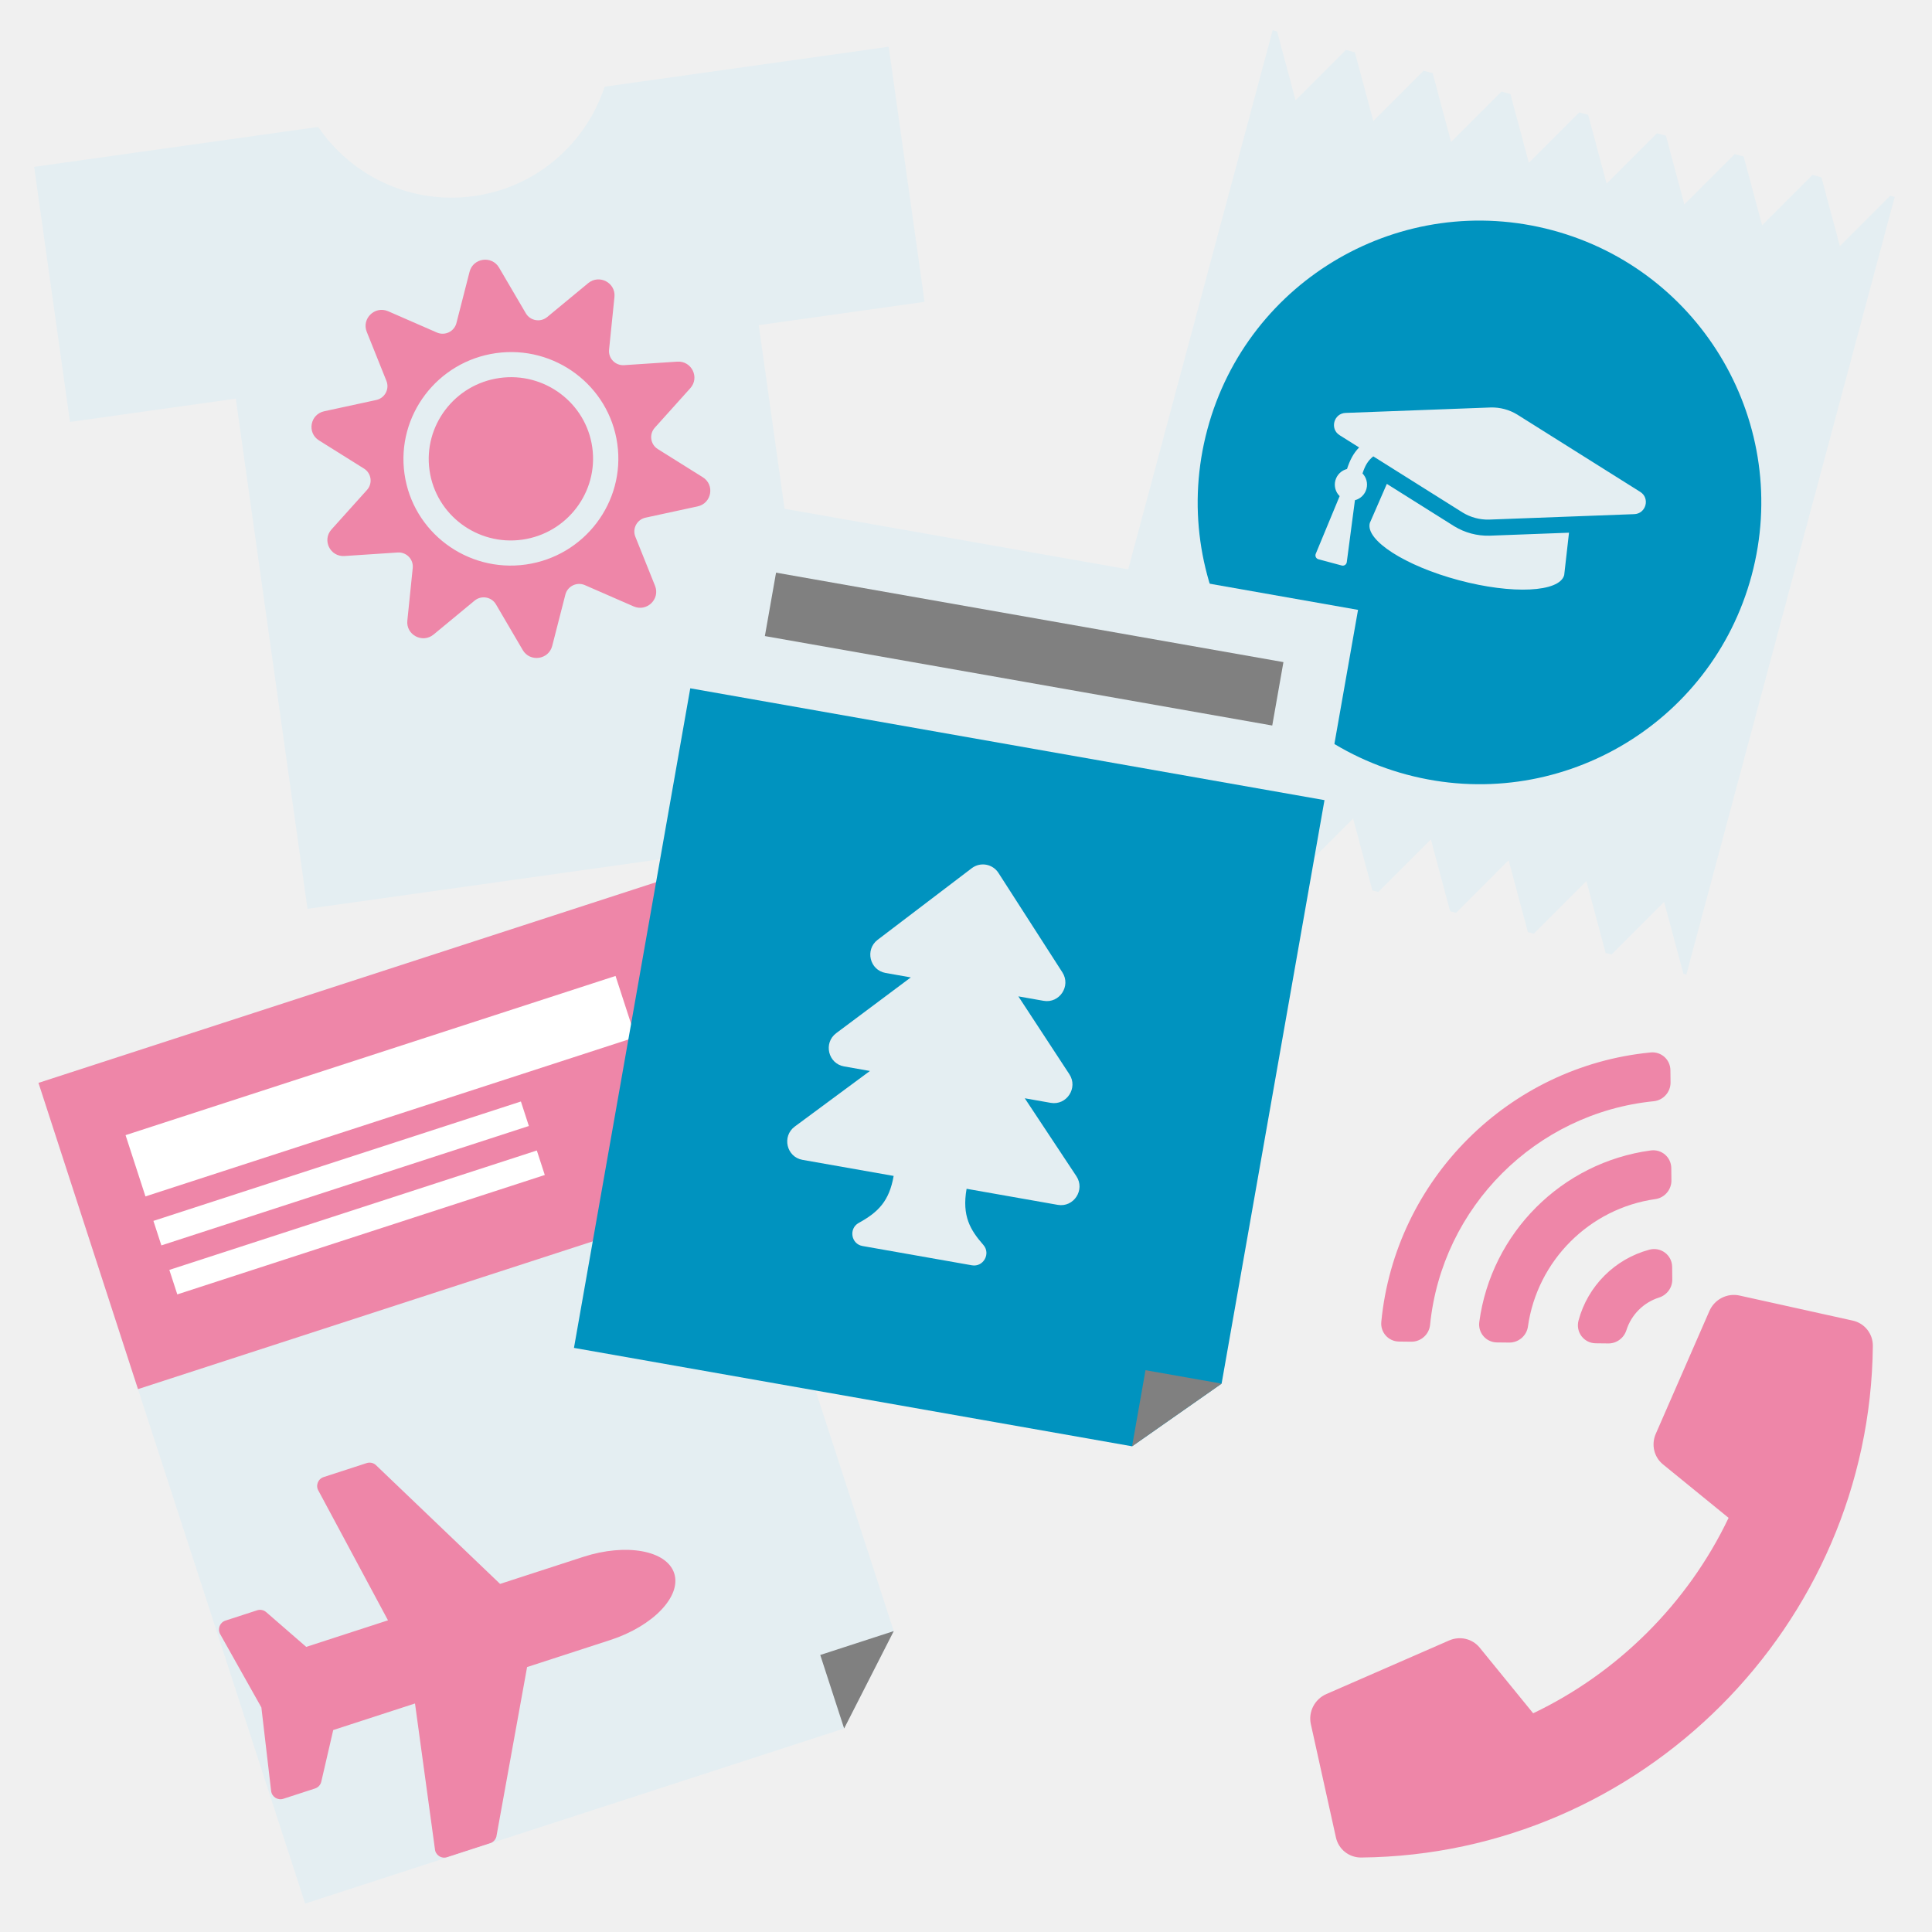
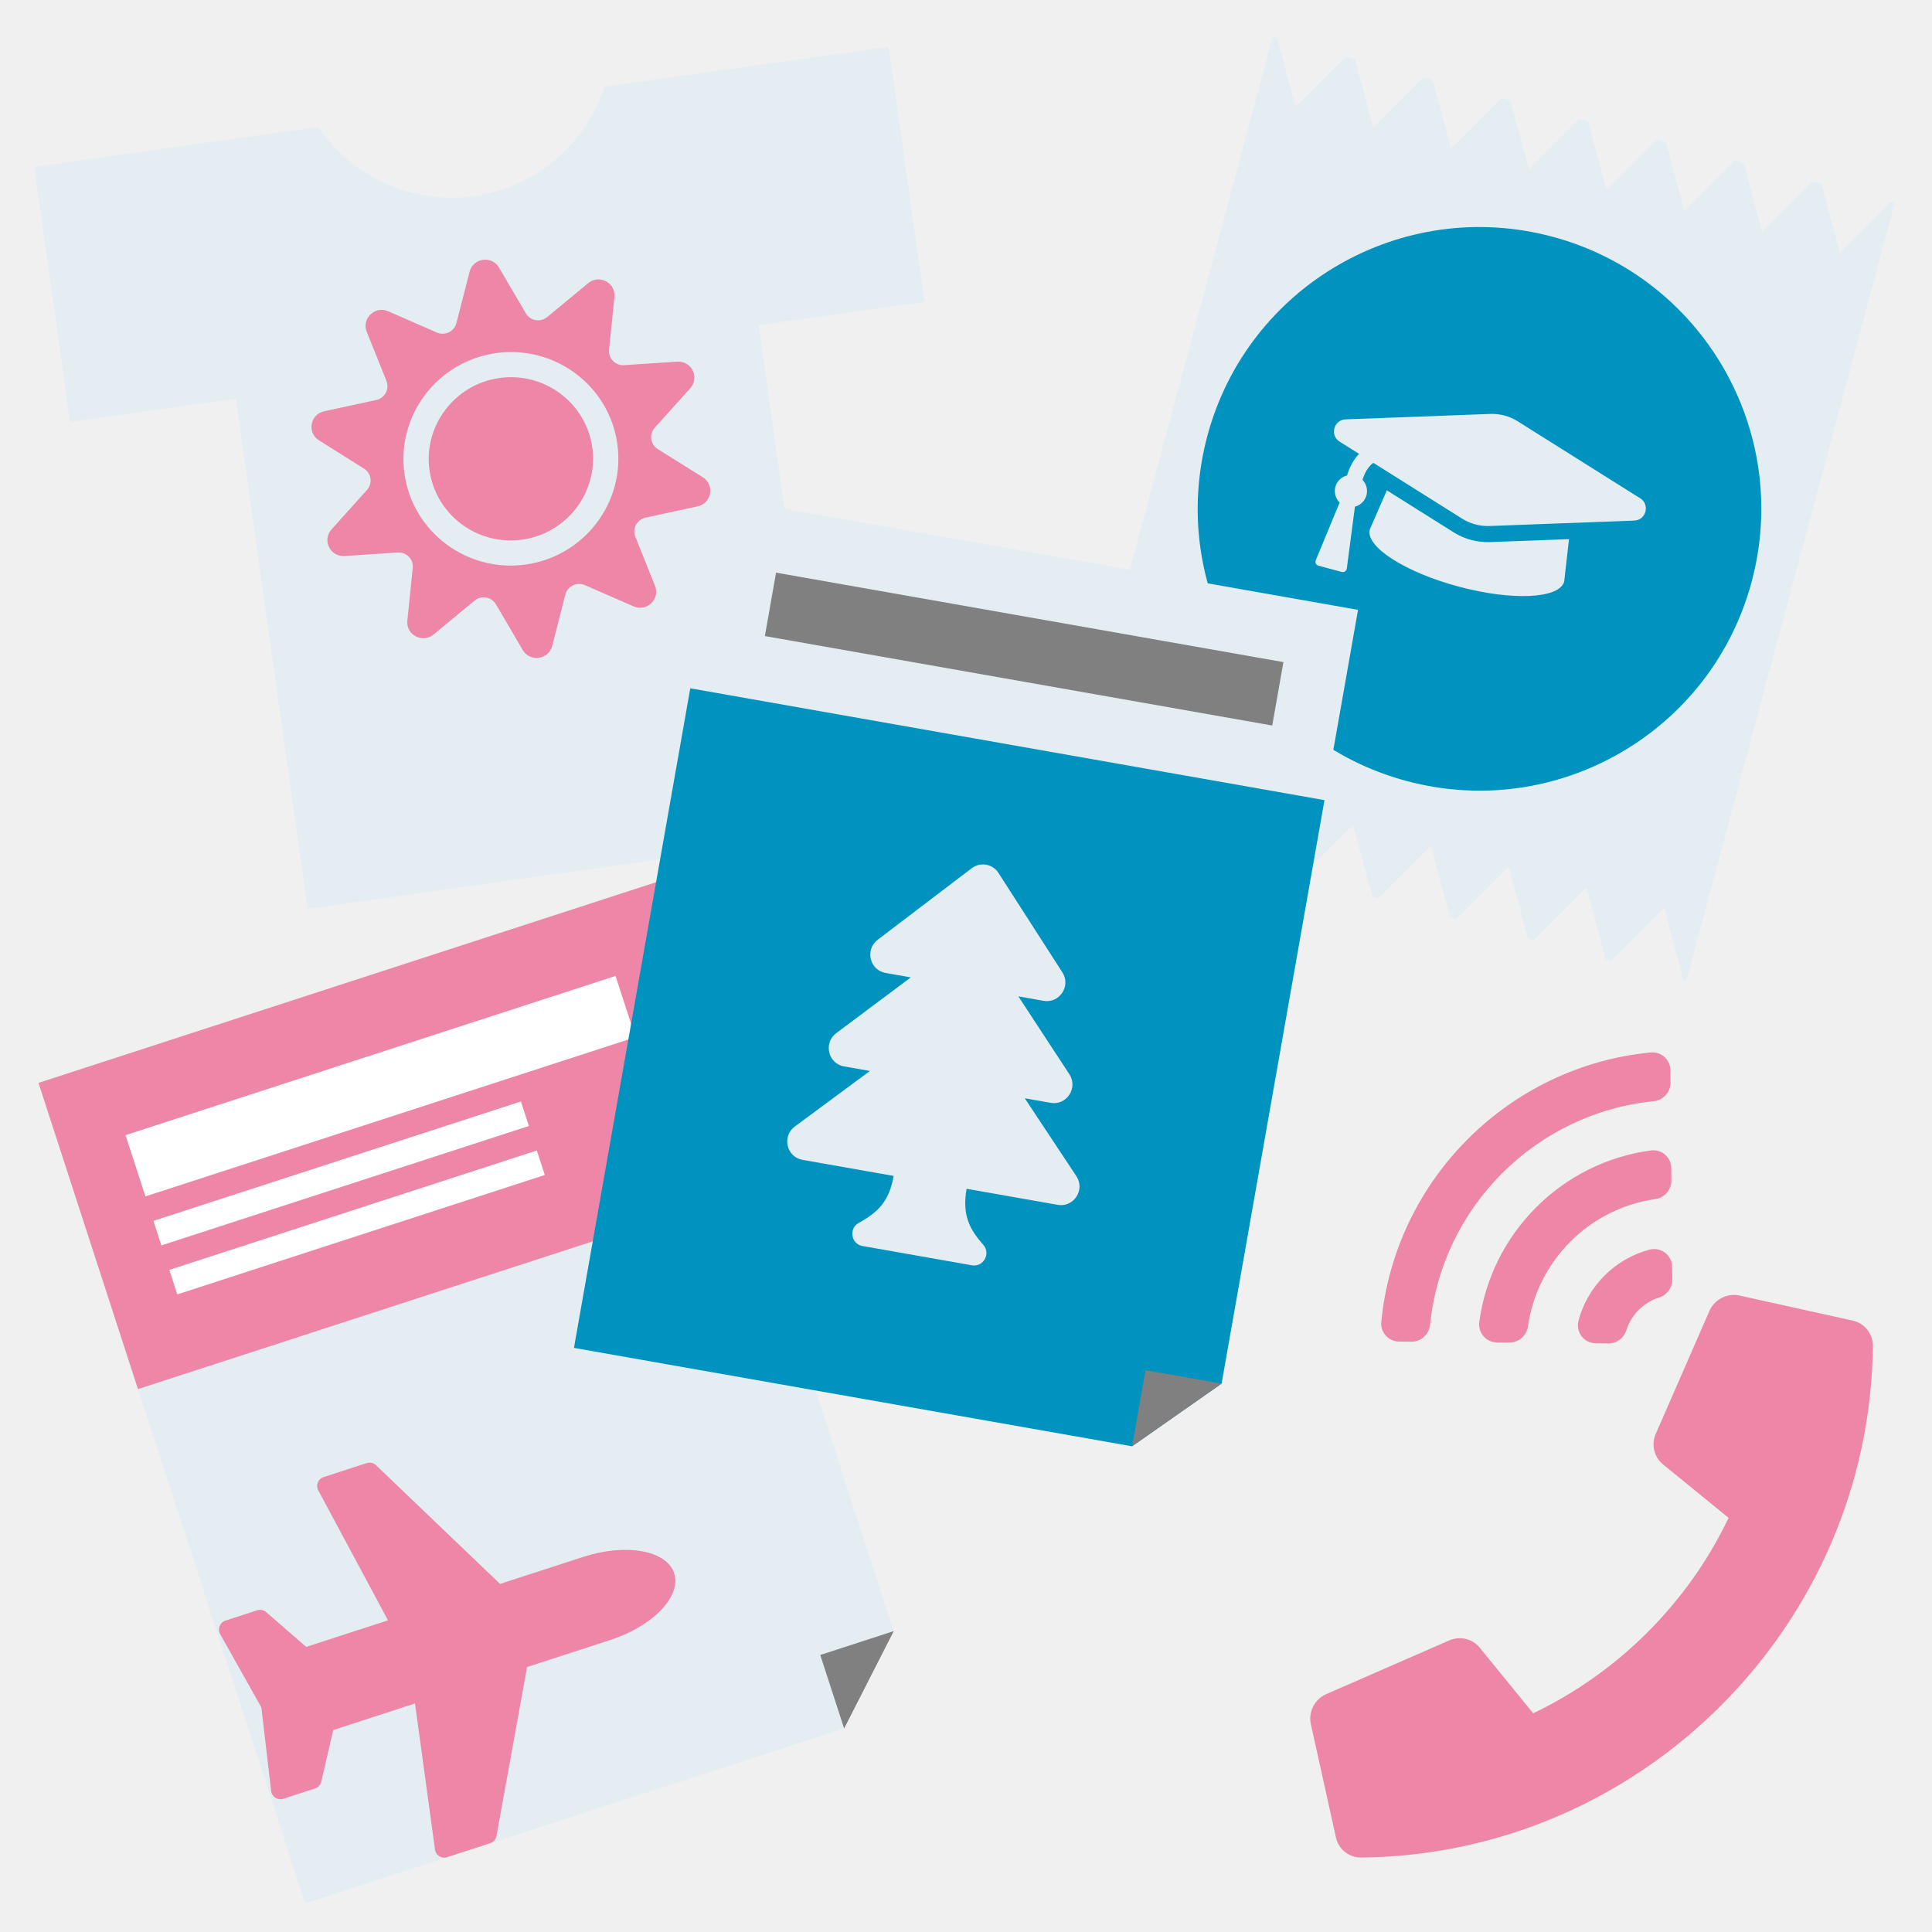
- <svg xmlns="http://www.w3.org/2000/svg" xmlns:xlink="http://www.w3.org/1999/xlink" width="300" height="300" viewBox="0 0 300 300">
+ <svg xmlns="http://www.w3.org/2000/svg" xmlns:xlink="http://www.w3.org/1999/xlink" width="100%" height="100%" viewBox="0 0 300 300">
  <defs>
-     <path id="journeyimage04-a" d="M69.311,25.541 L72.442,33.145 C72.959,34.401 74.487,34.894 75.649,34.18 L82.681,29.856 C84.582,28.688 86.952,30.398 86.421,32.555 L84.454,40.535 C84.129,41.852 85.074,43.144 86.436,43.244 L94.684,43.852 C96.913,44.016 97.819,46.784 96.112,48.218 L89.799,53.525 C88.757,54.402 88.757,55.998 89.799,56.874 L96.113,62.182 C97.819,63.616 96.913,66.384 94.684,66.548 L86.436,67.156 C85.074,67.256 84.129,68.548 84.454,69.865 L86.421,77.845 C86.952,80.002 84.582,81.712 82.681,80.544 L75.649,76.22 C74.488,75.506 72.959,75.999 72.442,77.255 L69.311,84.859 C68.465,86.914 65.535,86.914 64.689,84.859 L61.558,77.255 C61.041,75.999 59.513,75.506 58.352,76.22 L51.319,80.544 C49.418,81.712 47.048,80.002 47.579,77.845 L49.546,69.865 C49.871,68.548 48.926,67.256 47.564,67.156 L39.316,66.548 C37.087,66.384 36.181,63.616 37.888,62.182 L44.201,56.875 C45.243,55.998 45.243,54.402 44.201,53.526 L37.887,48.218 C36.181,46.784 37.087,44.016 39.316,43.852 L47.564,43.244 C48.926,43.144 49.871,41.852 49.546,40.535 L47.579,32.555 C47.048,30.398 49.418,28.688 51.319,29.856 L58.351,34.18 C59.513,34.894 61.041,34.401 61.558,33.145 L64.689,25.541 C65.535,23.486 68.465,23.486 69.311,25.541 Z M83.687,55.2 C83.687,46.06 76.201,38.625 67,38.625 C57.799,38.625 50.313,46.06 50.313,55.2 C50.313,64.339 57.799,71.775 67,71.775 C76.201,71.775 83.687,64.339 83.687,55.2 Z M79.761,55.2 C79.761,62.189 74.036,67.875 67,67.875 C59.964,67.875 54.239,62.189 54.239,55.2 C54.239,48.211 59.964,42.525 67,42.525 C74.036,42.525 79.761,48.211 79.761,55.2 Z" />
-     <polygon id="journeyimage04-b" points=".649 .103 100.649 .103 100.649 122.103 88.649 134.103 .649 134.103" />
+     <path id="journeyimage4-a" d="M72.493,34.555 L76.652,41.649 C77.338,42.821 78.921,43.096 79.971,42.228 L86.334,36.967 C88.053,35.546 90.638,36.91 90.412,39.119 L89.575,47.295 C89.437,48.645 90.552,49.792 91.914,49.702 L100.167,49.156 C102.398,49.009 103.679,51.623 102.189,53.281 L96.676,59.415 C95.766,60.428 95.988,62.009 97.142,62.732 L104.133,67.109 C106.022,68.292 105.511,71.159 103.326,71.631 L95.242,73.381 C93.908,73.67 93.152,75.081 93.657,76.34 L96.715,83.969 C97.542,86.03 95.433,88.054 93.388,87.161 L85.822,83.858 C84.573,83.313 83.127,84.014 82.79,85.329 L80.748,93.295 C80.196,95.448 77.295,95.856 76.171,93.938 L72.013,86.844 C71.326,85.673 69.744,85.397 68.693,86.265 L62.33,91.526 C60.611,92.948 58.026,91.584 58.252,89.374 L59.089,81.198 C59.227,79.849 58.112,78.701 56.749,78.791 L48.497,79.337 C46.266,79.485 44.985,76.87 46.475,75.212 L51.988,69.078 C52.898,68.065 52.676,66.484 51.522,65.762 L44.531,61.384 C42.642,60.202 43.153,57.335 45.338,56.862 L53.421,55.112 C54.756,54.823 55.512,53.413 55.007,52.153 L51.949,44.525 C51.122,42.463 53.231,40.439 55.276,41.332 L62.842,44.635 C64.091,45.181 65.536,44.479 65.874,43.164 L67.916,35.198 C68.468,33.045 71.369,32.638 72.493,34.555 Z M90.857,61.924 C89.585,52.874 81.137,46.552 72.025,47.833 C62.913,49.114 56.535,57.519 57.807,66.569 C59.079,75.62 67.527,81.941 76.639,80.66 C85.751,79.38 92.129,70.975 90.857,61.924 Z M86.969,62.471 C87.941,69.392 83.064,75.819 76.096,76.798 C69.128,77.778 62.668,72.944 61.695,66.023 C60.723,59.102 65.6,52.674 72.568,51.695 C79.536,50.716 85.996,55.55 86.969,62.471 Z" />
+     <polygon id="journeyimage4-b" points=".976 32.149 96.081 1.247 133.781 117.276 126.077 132.397 42.384 159.59" />
  </defs>
  <g fill="none" fill-rule="evenodd">
-     <path fill="#EE86A8" fill-rule="nonzero" d="M215.923,290.319 C185.484,259.271 185.529,208.978 215.923,177.976 C217.259,176.614 219.328,176.391 220.907,177.397 L236.098,187.082 C237.752,188.136 238.428,190.246 237.704,192.092 L230.108,211.461 C229.441,213.161 227.753,214.206 225.967,214.024 L212.886,212.69 C207.952,226.618 208.055,241.968 212.886,255.605 L225.967,254.271 C227.753,254.089 229.442,255.134 230.108,256.834 L237.704,276.203 C238.428,278.049 237.752,280.159 236.099,281.213 L220.907,290.898 C219.316,291.912 217.25,291.672 215.923,290.319 Z M251.031,191.947 C253.804,196.739 253.804,202.706 251.031,207.499 C250.105,209.099 247.959,209.402 246.644,208.116 L245.244,206.747 C244.327,205.851 244.12,204.447 244.714,203.302 C245.873,201.063 245.873,198.383 244.714,196.144 C244.12,194.999 244.327,193.595 245.244,192.699 L246.644,191.33 C247.959,190.044 250.105,190.347 251.031,191.947 Z M272.544,170.147 C286.639,187.265 286.628,212.194 272.544,229.298 C271.495,230.572 269.607,230.672 268.43,229.521 L267.071,228.193 C266.002,227.148 265.904,225.437 266.853,224.277 C278.498,210.044 278.489,189.39 266.853,175.168 C265.904,174.009 266.002,172.298 267.071,171.253 L268.43,169.924 C269.607,168.774 271.495,168.874 272.544,170.147 Z M261.769,180.891 C270.218,191.965 270.232,207.463 261.769,218.554 C260.74,219.903 258.793,220.049 257.584,218.866 L256.22,217.532 C255.189,216.524 255.049,214.88 255.919,213.724 C262.139,205.461 262.138,193.984 255.919,185.722 C255.049,184.565 255.189,182.922 256.22,181.913 L257.584,180.579 C258.793,179.397 260.74,179.543 261.769,180.891 Z" transform="scale(-1 1) rotate(-45 0 805.173)" />
-     <g transform="rotate(-8 187.905 -24.954)">
-       <path fill="#E4EEF2" d="M108,0 L134,0 L134,40 L108,40 L108,120 L26,120 L26,40 L0,40 L0,0 L44.544,0 C48.613,8.292 57.14,14 67,14 C76.86,14 85.387,8.292 89.456,2.48689958e-14 L108,0 Z" />
-       <use fill="#EE86A8" fill-rule="nonzero" xlink:href="#journeyimage04-a" />
+     <path class="phone" fill="#EE86A8" fill-rule="nonzero" d="M211.376,288.436 C209.481,288.454 207.85,287.163 207.443,285.321 L203.549,267.731 C203.125,265.816 204.139,263.846 205.957,263.053 L225.024,254.728 C226.697,253.997 228.63,254.452 229.764,255.844 L238.07,266.037 C251.129,259.81 262.056,249.028 268.416,235.691 L258.223,227.385 C256.831,226.251 256.376,224.318 257.107,222.645 L265.432,203.578 C266.225,201.76 268.196,200.746 270.11,201.17 L287.7,205.064 C289.528,205.468 290.834,207.089 290.815,208.997 C290.385,252.41 254.854,288.005 211.376,288.436 Z M256.111,194.051 C257.897,193.574 259.629,194.878 259.649,196.717 L259.672,198.675 C259.686,199.957 258.84,201.096 257.61,201.485 C255.207,202.249 253.312,204.144 252.548,206.547 C252.159,207.776 251.02,208.623 249.738,208.609 L247.78,208.586 C245.941,208.566 244.637,206.834 245.114,205.048 C246.542,199.698 250.761,195.479 256.111,194.051 Z M256.314,163.425 C257.956,163.266 259.362,164.53 259.38,166.176 L259.402,168.076 C259.419,169.571 258.278,170.85 256.787,170.999 C238.503,172.827 223.892,187.425 222.062,205.724 C221.913,207.215 220.634,208.356 219.139,208.339 L217.239,208.317 C215.593,208.299 214.329,206.893 214.488,205.251 C216.623,183.197 234.243,165.562 256.314,163.425 Z M256.336,178.641 C258.017,178.415 259.497,179.688 259.515,181.379 L259.536,183.287 C259.552,184.729 258.489,185.99 257.056,186.193 C246.816,187.638 238.701,195.753 237.256,205.993 C237.054,207.426 235.792,208.489 234.35,208.473 L232.442,208.452 C230.751,208.433 229.478,206.954 229.704,205.273 C231.563,191.445 242.531,180.496 256.336,178.641 Z" />
+     <g class="shirt" transform="translate(5 7)">
+       <path fill="#E4EEF2" d="M88.887,6.459 L132.998,0.259 L138.564,39.87 L112.818,43.489 L123.951,122.71 L42.749,134.122 L31.616,54.901 L5.869,58.519 L0.302,18.909 L44.412,12.709 C49.596,20.354 58.834,24.82 68.598,23.448 C78.362,22.075 86.011,15.236 88.887,6.459 Z" />
+       <use fill="#EE86A8" fill-rule="nonzero" xlink:href="#journeyimage4-a" />
    </g>
-     <g transform="rotate(-18 533.813 67.311)">
-       <mask id="journeyimage04-c" fill="#fff">
-         <use xlink:href="#journeyimage04-b" />
+     <g class="planeLeaflet" transform="translate(5 136)">
+       <mask id="journeyimage4-c" fill="#fff">
+         <use xlink:href="#journeyimage4-b" />
      </mask>
-       <use fill="#E4EEF2" xlink:href="#journeyimage04-b" />
-       <path fill="#EE86A8" d="M58.361,96.243 L44.776,96.243 L32.113,72.692 C31.847,72.262 31.377,72 30.871,72 L23.848,72 C22.894,72 22.197,72.899 22.436,73.82 L26.475,96.243 L13.124,96.243 L8.883,89.191 C8.619,88.753 8.144,88.485 7.632,88.485 L2.459,88.485 C1.539,88.485 0.848,89.325 1.029,90.225 L3.597,103.031 L1.029,115.837 C0.848,116.737 1.539,117.577 2.459,117.577 L7.632,117.576 C8.144,117.576 8.619,117.308 8.883,116.87 L13.124,109.819 L26.475,109.819 L22.436,132.242 C22.197,133.163 22.894,134.062 23.848,134.062 L30.871,134.062 C31.377,134.062 31.847,133.8 32.113,133.37 L44.776,109.819 L58.361,109.819 C65.341,109.819 71,106.78 71,103.031 C71,99.282 65.341,96.243 58.361,96.243 Z" mask="url(#journeyimage04-c)" />
-       <polygon fill="#EE86A8" points=".649 .103 101.649 .103 101.649 50.103 .649 50.103" />
-       <polygon fill="#FFF" points="11 12 91 12 91 22 11 22" />
-       <polygon fill="#FFF" points="11 26 71 26 71 30 11 30" />
-       <polygon fill="#FFF" points="11 34 71 34 71 38 11 38" />
-       <polygon fill="gray" points="88.649 134.103 88.649 122.103 100.649 134.103" transform="rotate(90 94.65 128.103)" />
+       <use fill="#E4EEF2" xlink:href="#journeyimage4-b" />
+       <path fill="#EE86A8" d="M85.572,105.75 C92.21,103.592 98.531,104.734 99.69,108.3 C100.848,111.865 96.406,116.504 89.767,118.661 L76.847,122.859 L72.081,149.17 C71.961,149.661 71.595,150.056 71.114,150.212 L64.435,152.383 C63.527,152.677 62.587,152.038 62.53,151.088 L59.442,128.514 L46.744,132.64 L44.889,140.657 C44.774,141.155 44.405,141.557 43.918,141.715 L38.998,143.314 C38.123,143.598 37.207,143.013 37.1,142.101 L35.585,129.129 L29.186,117.743 C28.736,116.943 29.133,115.931 30.008,115.646 L34.928,114.048 C35.416,113.889 35.95,113.998 36.336,114.333 L42.549,119.728 L55.246,115.603 L44.476,95.525 C43.964,94.723 44.349,93.653 45.256,93.358 L51.935,91.188 C52.417,91.032 52.945,91.136 53.331,91.463 L72.651,109.948 L85.572,105.75 Z" mask="url(#journeyimage4-c)" />
+       <polygon fill="#EE86A8" points=".976 32.149 97.032 .938 112.483 48.491 16.426 79.702" />
+       <polygon fill="#FFF" points="14.496 40.265 90.581 15.544 93.671 25.054 17.586 49.776" />
+       <polygon fill="#FFF" points="18.822 53.58 75.886 35.039 77.122 38.843 20.059 57.384" />
+       <polygon fill="#FFF" points="21.295 61.188 78.358 42.647 79.594 46.452 22.531 64.993" />
+       <polygon fill="gray" points="122.369 120.984 133.781 117.276 126.077 132.397" />
    </g>
-     <g transform="rotate(15 80.948 752.871)">
-       <path fill="#E4EEF2" d="M0.476,125 L0,125 L0,0 L0.722,0 L6.25,9.575 L11.778,-4.4408921e-16 L13.222,0 L18.75,9.575 L24.278,6.66133815e-16 L25.722,0 L31.25,9.575 L36.778,-1.55431223e-15 L38.222,0 L43.75,9.575 L49.278,0 L50.722,0 L56.25,9.575 L61.778,6.66133815e-15 L63.222,0 L68.75,9.575 L74.278,2.22044605e-15 L75.722,0 L81.25,9.575 L86.778,0 L88.222,0 L93.75,9.575 L99.278,-5.32907052e-15 L100,0 L100,125 L99.524,125 L93.75,115 L87.976,125 L87.024,125 L81.25,115 L75.476,125 L74.524,125 L68.75,115 L62.976,125 L62.024,125 L56.25,115 L50.476,125 L49.524,125 L43.75,115 L37.976,125 L37.024,125 L31.25,115 L25.476,125 L24.524,125 L18.75,115 L12.976,125 L12.024,125 L6.25,115 L0.476,125 Z" />
-       <circle cx="50" cy="62.5" r="43.75" fill="#0093BF" />
-       <path fill="#E4EEF2" fill-rule="nonzero" d="M73.663,58.047 L52.115,64.696 C50.734,65.101 49.266,65.101 47.885,64.696 L32.219,59.862 C31.55,60.755 31.358,61.663 31.288,62.857 C32.014,63.294 32.5,64.09 32.5,65 C32.5,65.934 31.988,66.747 31.229,67.177 L32.495,76.794 C32.544,77.167 32.253,77.5 31.875,77.5 L28.125,77.5 C27.748,77.5 27.456,77.168 27.505,76.793 L28.771,67.177 C28.012,66.747 27.5,65.934 27.5,65 C27.5,64.06 28.019,63.241 28.786,62.814 C28.86,61.412 29.097,60.218 29.736,59.096 L26.337,58.047 C24.55,57.516 24.559,54.982 26.337,54.453 L47.885,47.804 C49.266,47.399 50.734,47.399 52.115,47.804 L73.663,54.453 C75.45,54.984 75.441,57.518 73.663,58.047 Z M52.852,67.085 L52.836,67.09 L52.819,67.094 C50.979,67.635 49.021,67.635 47.181,67.094 L47.164,67.09 L47.148,67.085 L35.358,63.446 L34.375,70 C34.375,72.761 41.371,75 50,75 C58.629,75 65.625,72.761 65.625,70 L64.642,63.446 L52.852,67.085 Z" />
+     <g class="senbei" transform="translate(165 5)">
+       <polygon fill="#E4EEF2" points=".724 121.567 .263 121.443 32.616 .703 33.313 .889 36.174 11.569 43.993 3.751 45.387 4.125 48.249 14.805 56.067 6.986 57.461 7.36 60.323 18.04 68.141 10.222 69.535 10.595 72.397 21.275 80.215 13.457 81.609 13.83 84.471 24.51 92.289 16.692 93.683 17.066 96.545 27.745 104.363 19.927 105.757 20.301 108.619 30.981 116.437 23.163 117.831 23.536 120.693 34.216 128.511 26.398 129.208 26.585 96.856 147.325 96.396 147.202 93.407 136.048 85.242 144.213 84.322 143.967 81.333 132.813 73.168 140.978 72.247 140.731 69.259 129.578 61.094 137.743 60.173 137.496 57.185 126.343 49.02 134.508 48.099 134.261 45.111 123.107 36.946 131.272 36.025 131.026 33.037 119.872 24.872 128.037 23.951 127.791 20.963 116.637 12.798 124.802 11.877 124.555 8.889 113.402" />
+       <path fill="#0093BF" d="M53.412,116.273 C30.073,110.02 16.223,86.03 22.477,62.691 C28.73,39.351 52.72,25.501 76.059,31.755 C99.398,38.008 113.249,61.998 106.995,85.337 C100.741,108.676 76.752,122.527 53.412,116.273 Z" />
+       <path fill="#E4EEF2" fill-rule="nonzero" d="M88.745,75.837 L66.21,76.682 C64.772,76.717 63.353,76.337 62.125,75.588 L48.243,66.864 C47.366,67.554 46.946,68.38 46.569,69.515 C47.157,70.126 47.421,71.021 47.185,71.899 C46.943,72.801 46.238,73.455 45.394,73.673 L44.128,83.29 C44.078,83.664 43.711,83.909 43.346,83.812 L39.724,82.841 C39.36,82.744 39.164,82.347 39.308,81.998 L43.02,73.037 C42.398,72.426 42.114,71.507 42.355,70.605 C42.599,69.697 43.312,69.041 44.164,68.827 C44.598,67.492 45.135,66.4 46.043,65.481 L43.032,63.589 C41.443,62.613 42.107,60.167 43.962,60.116 L66.497,59.272 C67.935,59.237 69.353,59.617 70.582,60.366 L89.675,72.365 C91.264,73.341 90.6,75.787 88.745,75.837 Z M66.304,79.18 L78.634,78.718 L77.887,85.302 C77.173,87.97 69.836,88.322 61.501,86.088 C53.165,83.855 46.987,79.882 47.702,77.214 L50.348,71.138 L60.795,77.704 L60.809,77.713 L60.823,77.722 C62.461,78.721 64.352,79.228 66.27,79.181 L66.287,79.181 L66.304,79.18 Z" />
    </g>
-     <g transform="rotate(10 -385.777 681.003)">
-       <polygon fill="#E4EEF2" points="100 0 100 30 0 30 0 0" />
-       <polygon fill="gray" points="10 10 90 10 90 20 10 20" />
-       <polygon fill="#0093BF" points="0 30 100 30 100 122 88 134 0 134" />
-       <polygon fill="gray" points="88 134 88 122 100 134" transform="rotate(90 94 128)" />
-       <path fill="#E4EEF2" fill-rule="nonzero" d="M72.201,94.198 L62.207,83.673 L66.292,83.673 C68.809,83.673 70.11,80.638 68.382,78.799 L58.48,68.263 L62.458,68.263 C64.959,68.263 66.274,65.256 64.565,63.407 L52.107,49.923 C50.971,48.693 49.031,48.691 47.893,49.923 L35.435,63.407 C33.733,65.249 35.03,68.263 37.542,68.263 L41.52,68.263 L31.618,78.799 C29.889,80.639 31.192,83.673 33.708,83.673 L37.792,83.673 L27.798,94.198 C26.057,96.031 27.35,99.083 29.878,99.083 L44.25,99.083 C44.25,103.029 42.91,105.013 40.178,107.21 C38.767,108.344 39.568,110.64 41.375,110.64 L58.625,110.64 C60.432,110.64 61.234,108.344 59.822,107.21 C57.454,105.306 55.75,103.397 55.75,99.084 L55.75,99.083 L70.121,99.083 C72.643,99.083 73.946,96.036 72.201,94.198 Z" />
+     <g class="treeLeaflet" transform="translate(89 77)">
+       <polygon fill="#E4EEF2" points="121.875 17.7 116.665 47.245 18.185 29.88 23.394 .335" />
+       <polygon fill="gray" points="31.506 11.92 110.29 25.812 108.554 35.66 29.769 21.768" />
+       <polygon fill="#0093BF" points="18.185 29.88 116.665 47.245 100.69 137.847 86.788 147.581 .125 132.3" />
+       <polygon fill="gray" points="88.872 135.763 100.69 137.847 86.788 147.581" />
+       <path fill="#E4EEF2" fill-rule="nonzero" d="M78.141,105.64 C79.54,107.753 77.728,110.527 75.245,110.089 L61.092,107.594 L61.091,107.595 C60.343,111.843 61.689,114.018 63.691,116.304 C64.884,117.667 63.696,119.789 61.916,119.475 L44.928,116.479 C43.148,116.165 42.758,113.765 44.345,112.893 C47.417,111.204 49.081,109.483 49.766,105.597 L35.613,103.101 C33.123,102.662 32.38,99.433 34.413,97.93 L46.083,89.299 L42.061,88.59 C39.582,88.153 38.827,84.939 40.848,83.428 L52.43,74.771 L48.512,74.08 C46.039,73.644 45.284,70.451 47.28,68.932 L61.891,57.817 C63.225,56.801 65.135,57.14 66.04,58.548 L75.968,73.991 C77.329,76.109 75.513,78.841 73.05,78.407 L69.132,77.716 L77.054,89.812 C78.436,91.923 76.628,94.685 74.149,94.248 L70.127,93.539 L78.141,105.64 Z" />
    </g>
  </g>
</svg>
